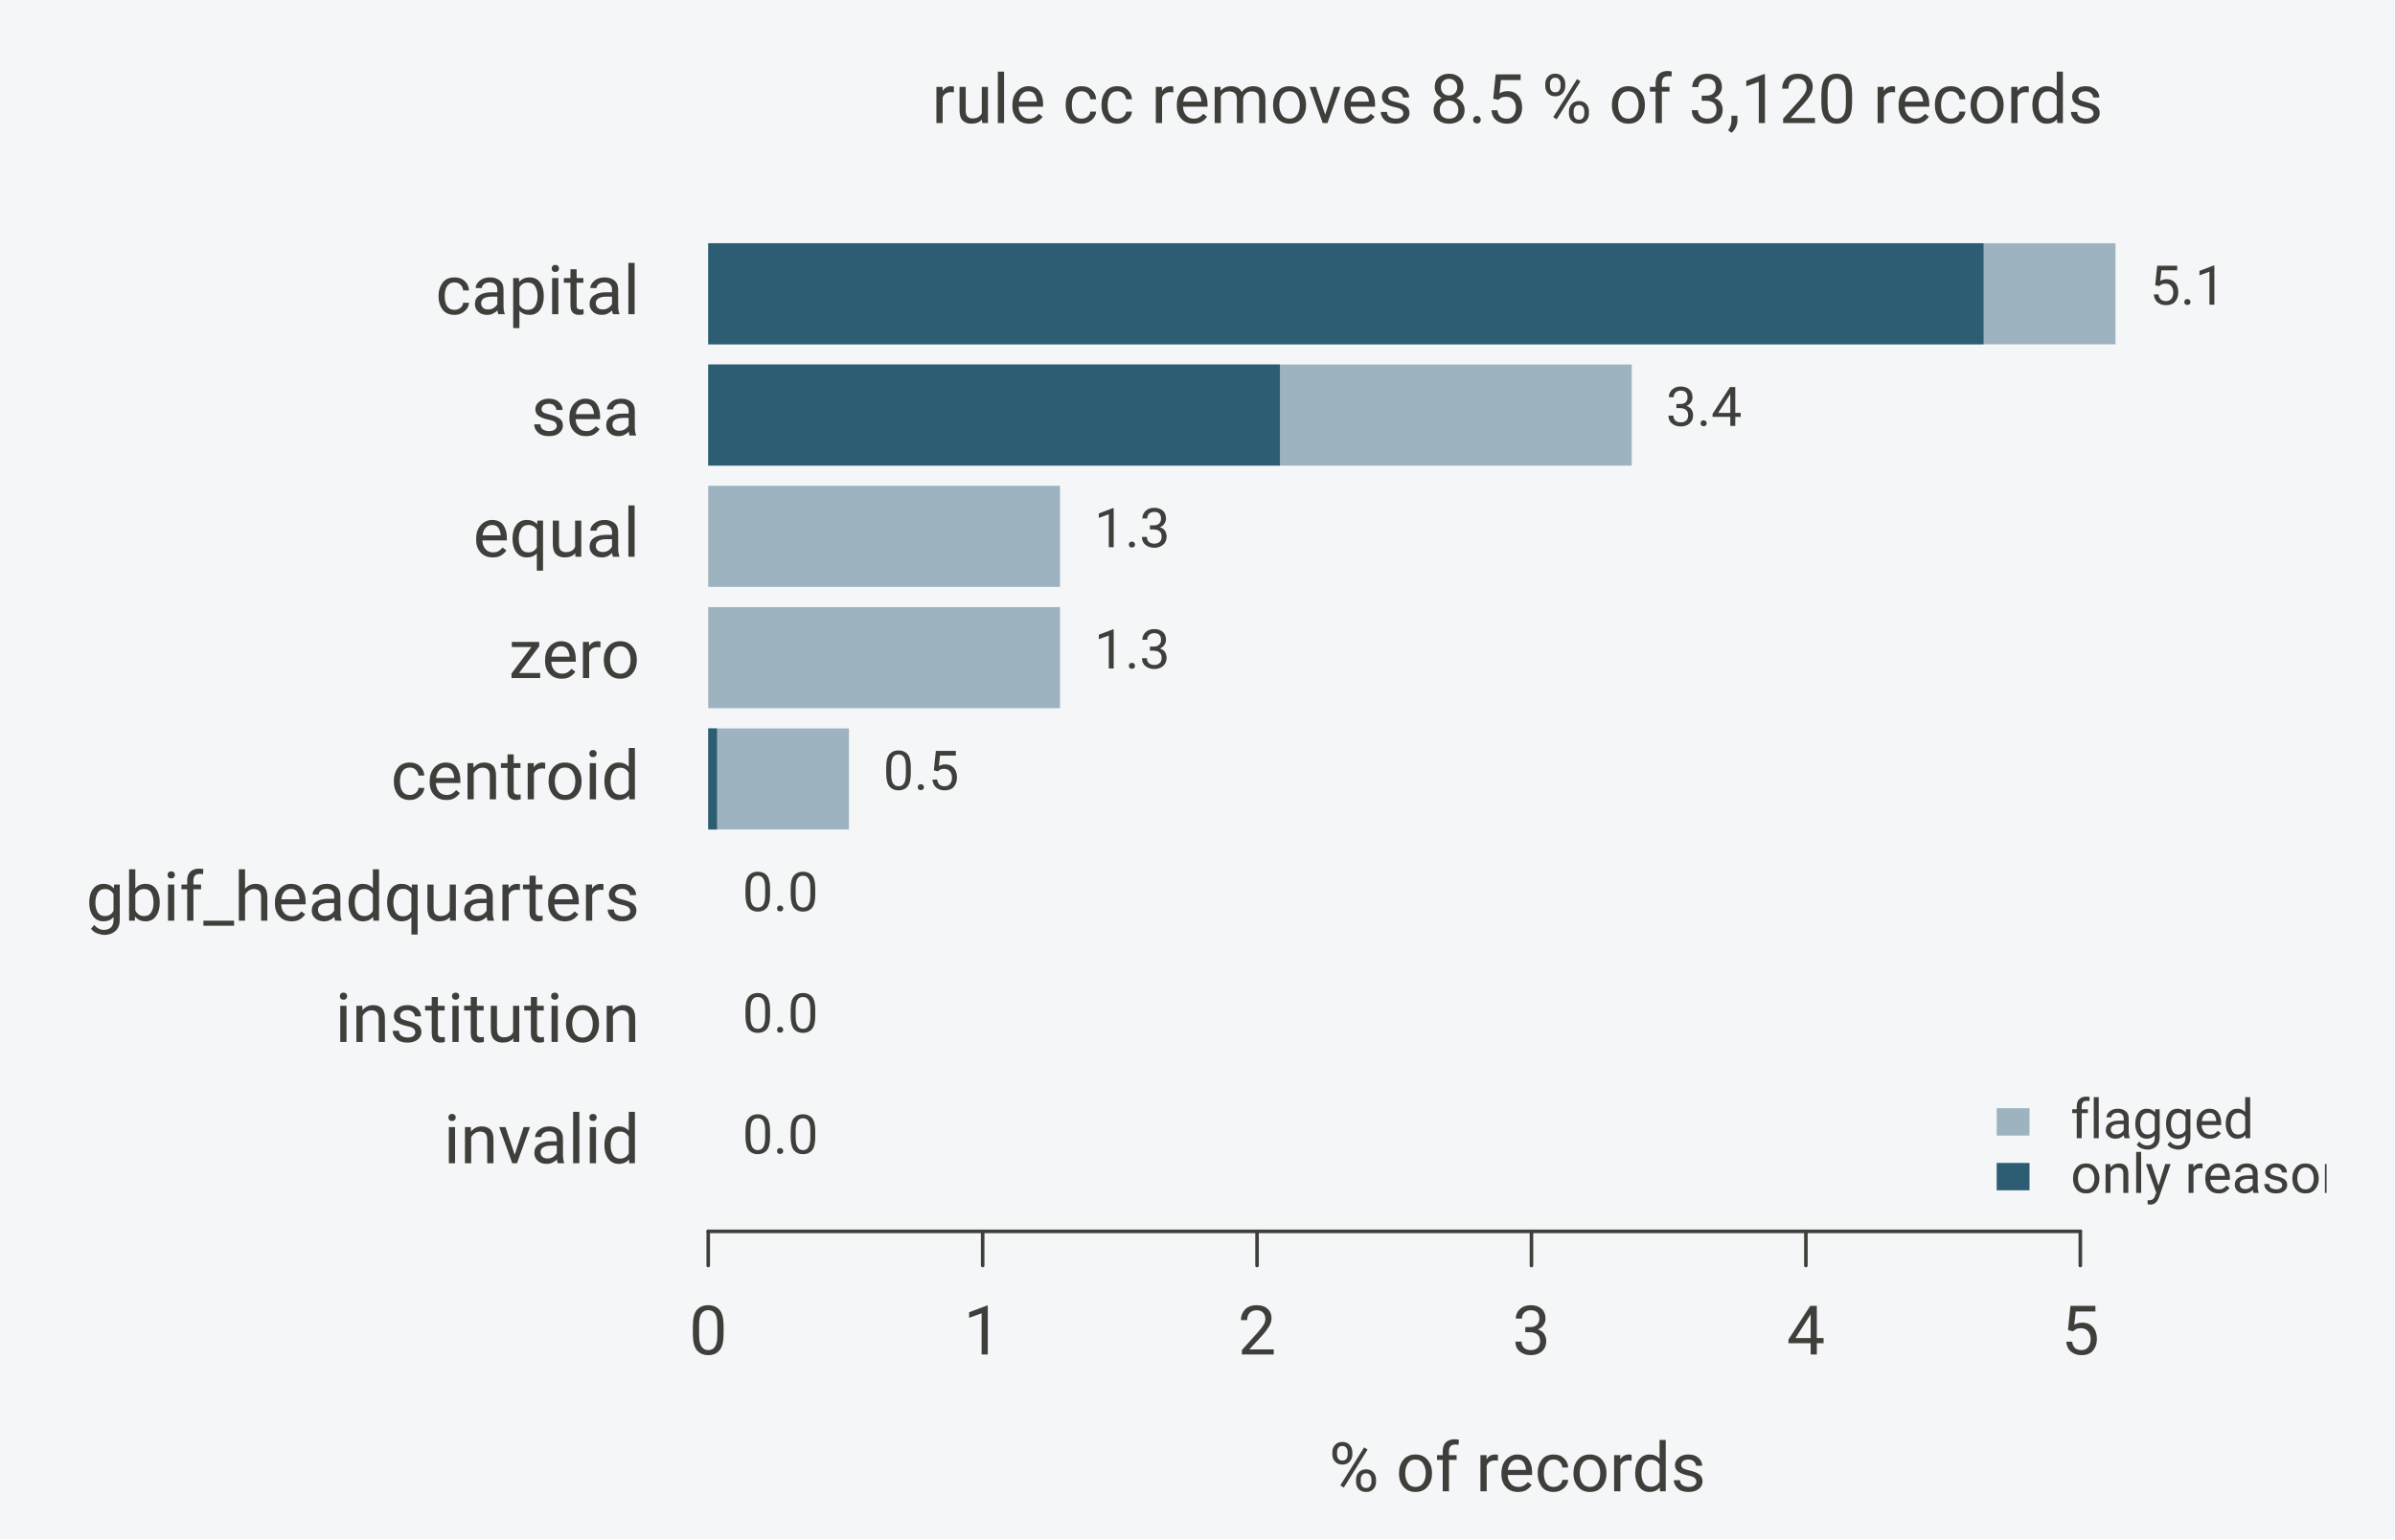
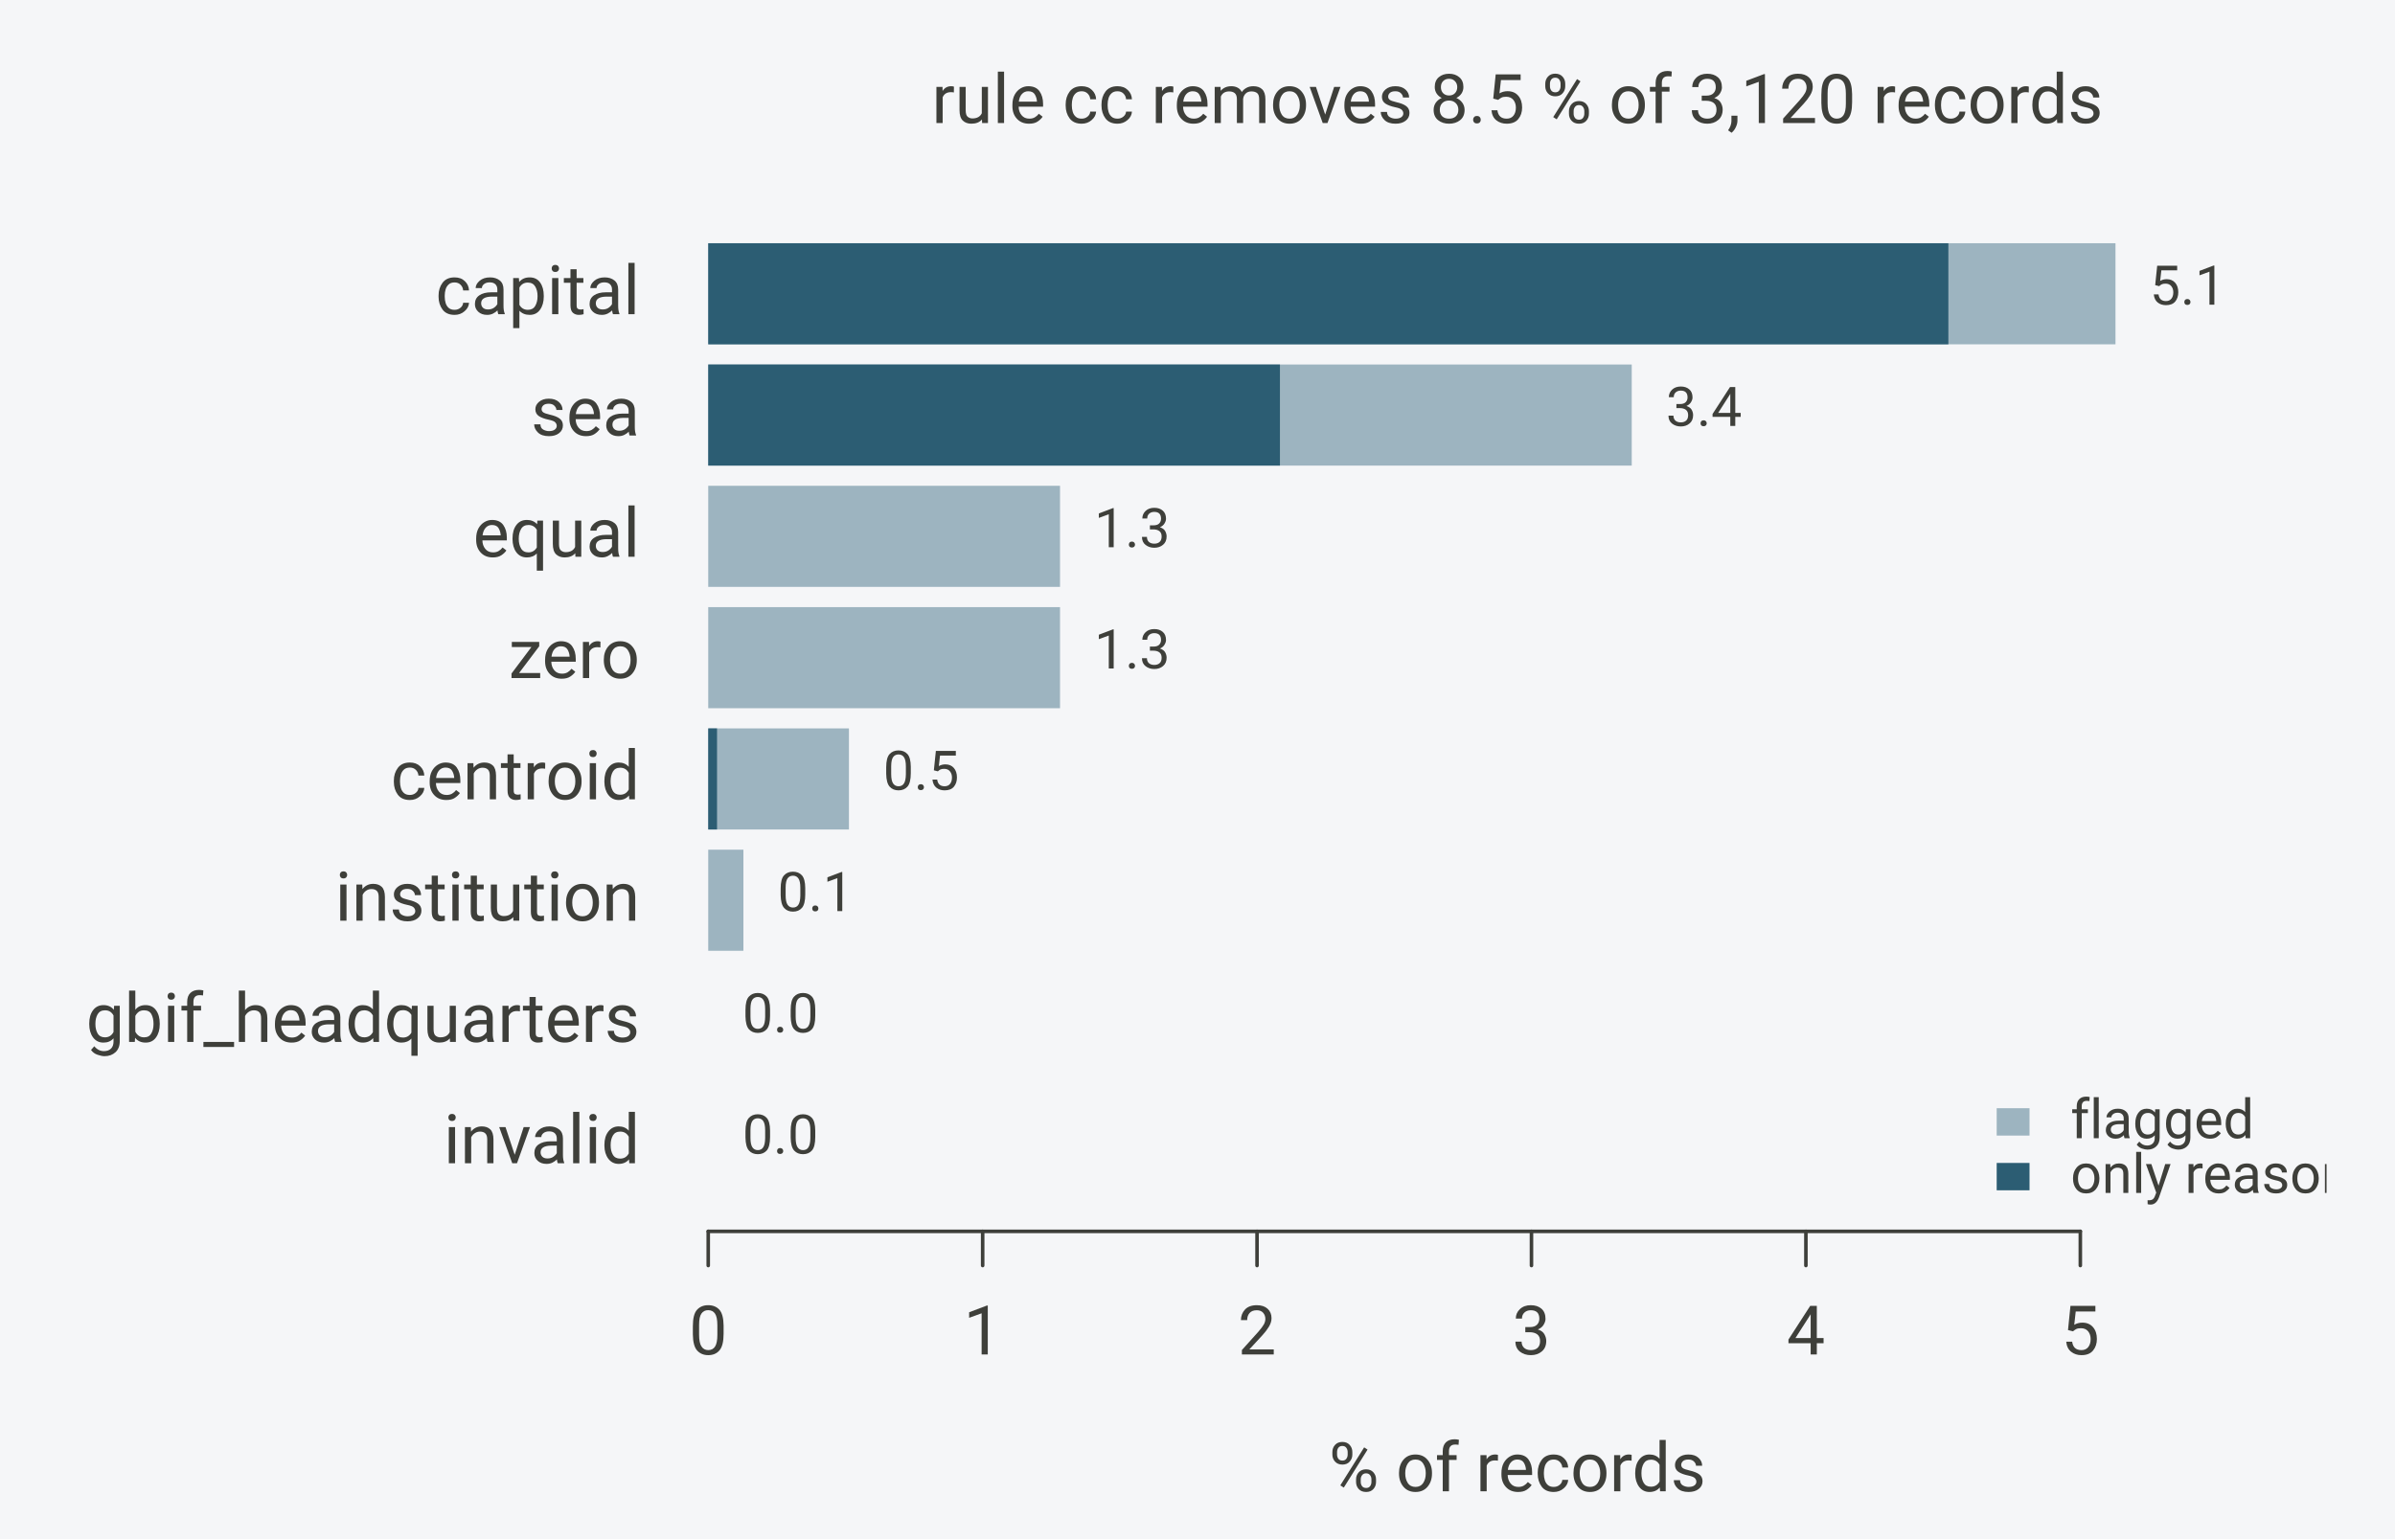
<svg xmlns="http://www.w3.org/2000/svg" width="504.00pt" height="324.00pt" viewBox="0 0 504.00 324.00">
  <g class="svglite">
    <defs>
      <style type="text/css">
    /* theme-aware-processed */
    .svglite line, .svglite polyline, .svglite polygon, .svglite path, .svglite circle {
      fill: none;
      stroke: #3E3F3A;
      stroke-linecap: round;
      stroke-linejoin: round;
      stroke-miterlimit: 10.00;
    }
    .svglite &gt; g &gt; rect {
      fill: none;
      stroke: #3E3F3A;
      stroke-linecap: round;
      stroke-linejoin: round;
      stroke-miterlimit: 10.00;
    }
    .svglite text {
      white-space: pre;
      fill: #3E3F3A;
    }
    .svglite g.glyphgroup path {
      fill: inherit;
      stroke: none;
    }
  </style>
    </defs>
    <rect width="100%" height="100%" style="stroke: none; fill: #F5F6F8;" />
    <defs>
      <clipPath id="cpMC4wMHw1MDQuMDB8MC4wMHwzMjQuMDA=">
        <rect x="0.00" y="0.00" width="504.00" height="324.00" />
      </clipPath>
    </defs>
    <g clip-path="url(#cpMC4wMHw1MDQuMDB8MC4wMHwzMjQuMDA=)">
      <rect x="149.04" y="229.92" width="0.00" height="21.28" style="stroke-width: 0.75; stroke: none; fill: #9DB4C0;" />
      <rect x="149.04" y="204.39" width="0.00" height="21.28" style="stroke-width: 0.75; stroke: none; fill: #9DB4C0;" />
-       <rect x="149.04" y="178.86" width="0.00" height="21.28" style="stroke-width: 0.75; stroke: none; fill: #9DB4C0;" />
+       <rect x="149.04" y="178.86" width="7.40" height="21.28" style="stroke-width: 0.75; stroke: none; fill: #9DB4C0;" />
      <rect x="149.04" y="153.33" width="29.61" height="21.28" style="stroke-width: 0.75; stroke: none; fill: #9DB4C0;" />
      <rect x="149.04" y="127.80" width="74.03" height="21.28" style="stroke-width: 0.75; stroke: none; fill: #9DB4C0;" />
      <rect x="149.04" y="102.26" width="74.03" height="21.28" style="stroke-width: 0.75; stroke: none; fill: #9DB4C0;" />
      <rect x="149.04" y="76.73" width="194.34" height="21.28" style="stroke-width: 0.75; stroke: none; fill: #9DB4C0;" />
      <rect x="149.04" y="51.20" width="296.14" height="21.28" style="stroke-width: 0.75; stroke: none; fill: #9DB4C0;" />
      <text x="134.64" y="244.86" text-anchor="end" style="font-size: 1.2em; font-family: &quot;Roboto&quot;, -apple-system, BlinkMacSystemFont, &quot;Segoe UI&quot;, system-ui, sans-serif;">invalid</text>
-       <text x="134.64" y="219.33" text-anchor="end" style="font-size: 1.2em; font-family: &quot;Roboto&quot;, -apple-system, BlinkMacSystemFont, &quot;Segoe UI&quot;, system-ui, sans-serif;">institution</text>
-       <text x="134.64" y="193.80" text-anchor="end" style="font-size: 1.2em; font-family: &quot;Roboto&quot;, -apple-system, BlinkMacSystemFont, &quot;Segoe UI&quot;, system-ui, sans-serif;">gbif_headquarters</text>
+       <text x="134.64" y="219.33" text-anchor="end" style="font-size: 1.2em; font-family: &quot;Roboto&quot;, -apple-system, BlinkMacSystemFont, &quot;Segoe UI&quot;, system-ui, sans-serif;">gbif_headquarters</text>
+       <text x="134.64" y="193.80" text-anchor="end" style="font-size: 1.2em; font-family: &quot;Roboto&quot;, -apple-system, BlinkMacSystemFont, &quot;Segoe UI&quot;, system-ui, sans-serif;">institution</text>
      <text x="134.64" y="168.26" text-anchor="end" style="font-size: 1.2em; font-family: &quot;Roboto&quot;, -apple-system, BlinkMacSystemFont, &quot;Segoe UI&quot;, system-ui, sans-serif;">centroid</text>
      <text x="134.64" y="142.73" text-anchor="end" style="font-size: 1.2em; font-family: &quot;Roboto&quot;, -apple-system, BlinkMacSystemFont, &quot;Segoe UI&quot;, system-ui, sans-serif;">zero</text>
      <text x="134.64" y="117.20" text-anchor="end" style="font-size: 1.2em; font-family: &quot;Roboto&quot;, -apple-system, BlinkMacSystemFont, &quot;Segoe UI&quot;, system-ui, sans-serif;">equal</text>
      <text x="134.64" y="91.67" text-anchor="end" style="font-size: 1.2em; font-family: &quot;Roboto&quot;, -apple-system, BlinkMacSystemFont, &quot;Segoe UI&quot;, system-ui, sans-serif;">sea</text>
      <text x="134.64" y="66.14" text-anchor="end" style="font-size: 1.2em; font-family: &quot;Roboto&quot;, -apple-system, BlinkMacSystemFont, &quot;Segoe UI&quot;, system-ui, sans-serif;">capital</text>
      <text x="319.32" y="313.92" text-anchor="middle" style="font-size: 1.2em; font-family: &quot;Roboto&quot;, -apple-system, BlinkMacSystemFont, &quot;Segoe UI&quot;, system-ui, sans-serif;">% of records</text>
      <line x1="149.04" y1="259.20" x2="437.78" y2="259.20" style="stroke-width: 0.75;" />
      <line x1="149.04" y1="259.20" x2="149.04" y2="266.40" style="stroke-width: 0.75;" />
      <line x1="206.79" y1="259.20" x2="206.79" y2="266.40" style="stroke-width: 0.75;" />
      <line x1="264.53" y1="259.20" x2="264.53" y2="266.40" style="stroke-width: 0.75;" />
      <line x1="322.28" y1="259.20" x2="322.28" y2="266.40" style="stroke-width: 0.75;" />
      <line x1="380.03" y1="259.20" x2="380.03" y2="266.40" style="stroke-width: 0.75;" />
      <line x1="437.78" y1="259.20" x2="437.78" y2="266.40" style="stroke-width: 0.75;" />
      <text x="149.04" y="285.12" text-anchor="middle" style="font-size: 1.2em; font-family: &quot;Roboto&quot;, -apple-system, BlinkMacSystemFont, &quot;Segoe UI&quot;, system-ui, sans-serif;">0</text>
      <text x="206.79" y="285.12" text-anchor="middle" style="font-size: 1.2em; font-family: &quot;Roboto&quot;, -apple-system, BlinkMacSystemFont, &quot;Segoe UI&quot;, system-ui, sans-serif;">1</text>
      <text x="264.53" y="285.12" text-anchor="middle" style="font-size: 1.2em; font-family: &quot;Roboto&quot;, -apple-system, BlinkMacSystemFont, &quot;Segoe UI&quot;, system-ui, sans-serif;">2</text>
      <text x="322.28" y="285.12" text-anchor="middle" style="font-size: 1.2em; font-family: &quot;Roboto&quot;, -apple-system, BlinkMacSystemFont, &quot;Segoe UI&quot;, system-ui, sans-serif;">3</text>
      <text x="380.03" y="285.12" text-anchor="middle" style="font-size: 1.2em; font-family: &quot;Roboto&quot;, -apple-system, BlinkMacSystemFont, &quot;Segoe UI&quot;, system-ui, sans-serif;">4</text>
      <text x="437.78" y="285.12" text-anchor="middle" style="font-size: 1.2em; font-family: &quot;Roboto&quot;, -apple-system, BlinkMacSystemFont, &quot;Segoe UI&quot;, system-ui, sans-serif;">5</text>
      <rect x="149.04" y="229.92" width="0.00" height="21.28" style="stroke-width: 0.75; stroke: none; fill: #2C5D73;" />
      <rect x="149.04" y="204.39" width="0.00" height="21.28" style="stroke-width: 0.75; stroke: none; fill: #2C5D73;" />
      <rect x="149.04" y="178.86" width="0.00" height="21.28" style="stroke-width: 0.75; stroke: none; fill: #2C5D73;" />
      <rect x="149.04" y="153.33" width="1.85" height="21.28" style="stroke-width: 0.75; stroke: none; fill: #2C5D73;" />
      <rect x="149.04" y="127.80" width="0.00" height="21.28" style="stroke-width: 0.75; stroke: none; fill: #2C5D73;" />
      <rect x="149.04" y="102.26" width="0.00" height="21.28" style="stroke-width: 0.75; stroke: none; fill: #2C5D73;" />
      <rect x="149.04" y="76.73" width="120.31" height="21.28" style="stroke-width: 0.75; stroke: none; fill: #2C5D73;" />
-       <rect x="149.04" y="51.20" width="268.38" height="21.28" style="stroke-width: 0.75; stroke: none; fill: #2C5D73;" />
+       <rect x="149.04" y="51.20" width="260.97" height="21.28" style="stroke-width: 0.75; stroke: none; fill: #2C5D73;" />
      <text x="156.24" y="242.85" style="font-size: 0.96em; font-family: &quot;Roboto&quot;, -apple-system, BlinkMacSystemFont, &quot;Segoe UI&quot;, system-ui, sans-serif;">0.0</text>
      <text x="156.24" y="217.32" style="font-size: 0.96em; font-family: &quot;Roboto&quot;, -apple-system, BlinkMacSystemFont, &quot;Segoe UI&quot;, system-ui, sans-serif;">0.0</text>
-       <text x="156.24" y="191.79" style="font-size: 0.96em; font-family: &quot;Roboto&quot;, -apple-system, BlinkMacSystemFont, &quot;Segoe UI&quot;, system-ui, sans-serif;">0.0</text>
+       <text x="163.64" y="191.79" style="font-size: 0.96em; font-family: &quot;Roboto&quot;, -apple-system, BlinkMacSystemFont, &quot;Segoe UI&quot;, system-ui, sans-serif;">0.1</text>
      <text x="185.85" y="166.26" style="font-size: 0.96em; font-family: &quot;Roboto&quot;, -apple-system, BlinkMacSystemFont, &quot;Segoe UI&quot;, system-ui, sans-serif;">0.5</text>
      <text x="230.27" y="140.72" style="font-size: 0.96em; font-family: &quot;Roboto&quot;, -apple-system, BlinkMacSystemFont, &quot;Segoe UI&quot;, system-ui, sans-serif;">1.3</text>
      <text x="230.27" y="115.19" style="font-size: 0.96em; font-family: &quot;Roboto&quot;, -apple-system, BlinkMacSystemFont, &quot;Segoe UI&quot;, system-ui, sans-serif;">1.3</text>
      <text x="350.58" y="89.66" style="font-size: 0.96em; font-family: &quot;Roboto&quot;, -apple-system, BlinkMacSystemFont, &quot;Segoe UI&quot;, system-ui, sans-serif;">3.4</text>
      <text x="452.38" y="64.13" style="font-size: 0.96em; font-family: &quot;Roboto&quot;, -apple-system, BlinkMacSystemFont, &quot;Segoe UI&quot;, system-ui, sans-serif;">5.1</text>
      <text x="319.32" y="25.90" text-anchor="middle" style="font-size: 1.2em; font-family: &quot;Roboto&quot;, -apple-system, BlinkMacSystemFont, &quot;Segoe UI&quot;, system-ui, sans-serif;">rule cc removes 8.5 % of 3,120 records</text>
    </g>
    <defs>
      <clipPath id="cpMTQ5LjA0fDQ4OS42MHw0My4yMHwyNTkuMjA=">
        <rect x="149.04" y="43.20" width="340.56" height="216.00" />
      </clipPath>
    </defs>
    <g clip-path="url(#cpMTQ5LjA0fDQ4OS42MHw0My4yMHwyNTkuMjA=)">
      <rect x="420.18" y="233.28" width="6.91" height="5.76" style="stroke-width: 0.75; stroke: none; fill: #9DB4C0;" />
      <rect x="420.18" y="244.80" width="6.91" height="5.76" style="stroke-width: 0.75; stroke: none; fill: #2C5D73;" />
      <text x="435.73" y="239.59" style="font-size: 0.96em; font-family: &quot;Roboto&quot;, -apple-system, BlinkMacSystemFont, &quot;Segoe UI&quot;, system-ui, sans-serif;">flagged</text>
      <text x="435.73" y="251.11" style="font-size: 0.96em; font-family: &quot;Roboto&quot;, -apple-system, BlinkMacSystemFont, &quot;Segoe UI&quot;, system-ui, sans-serif;">only reason</text>
    </g>
  </g>
</svg>
